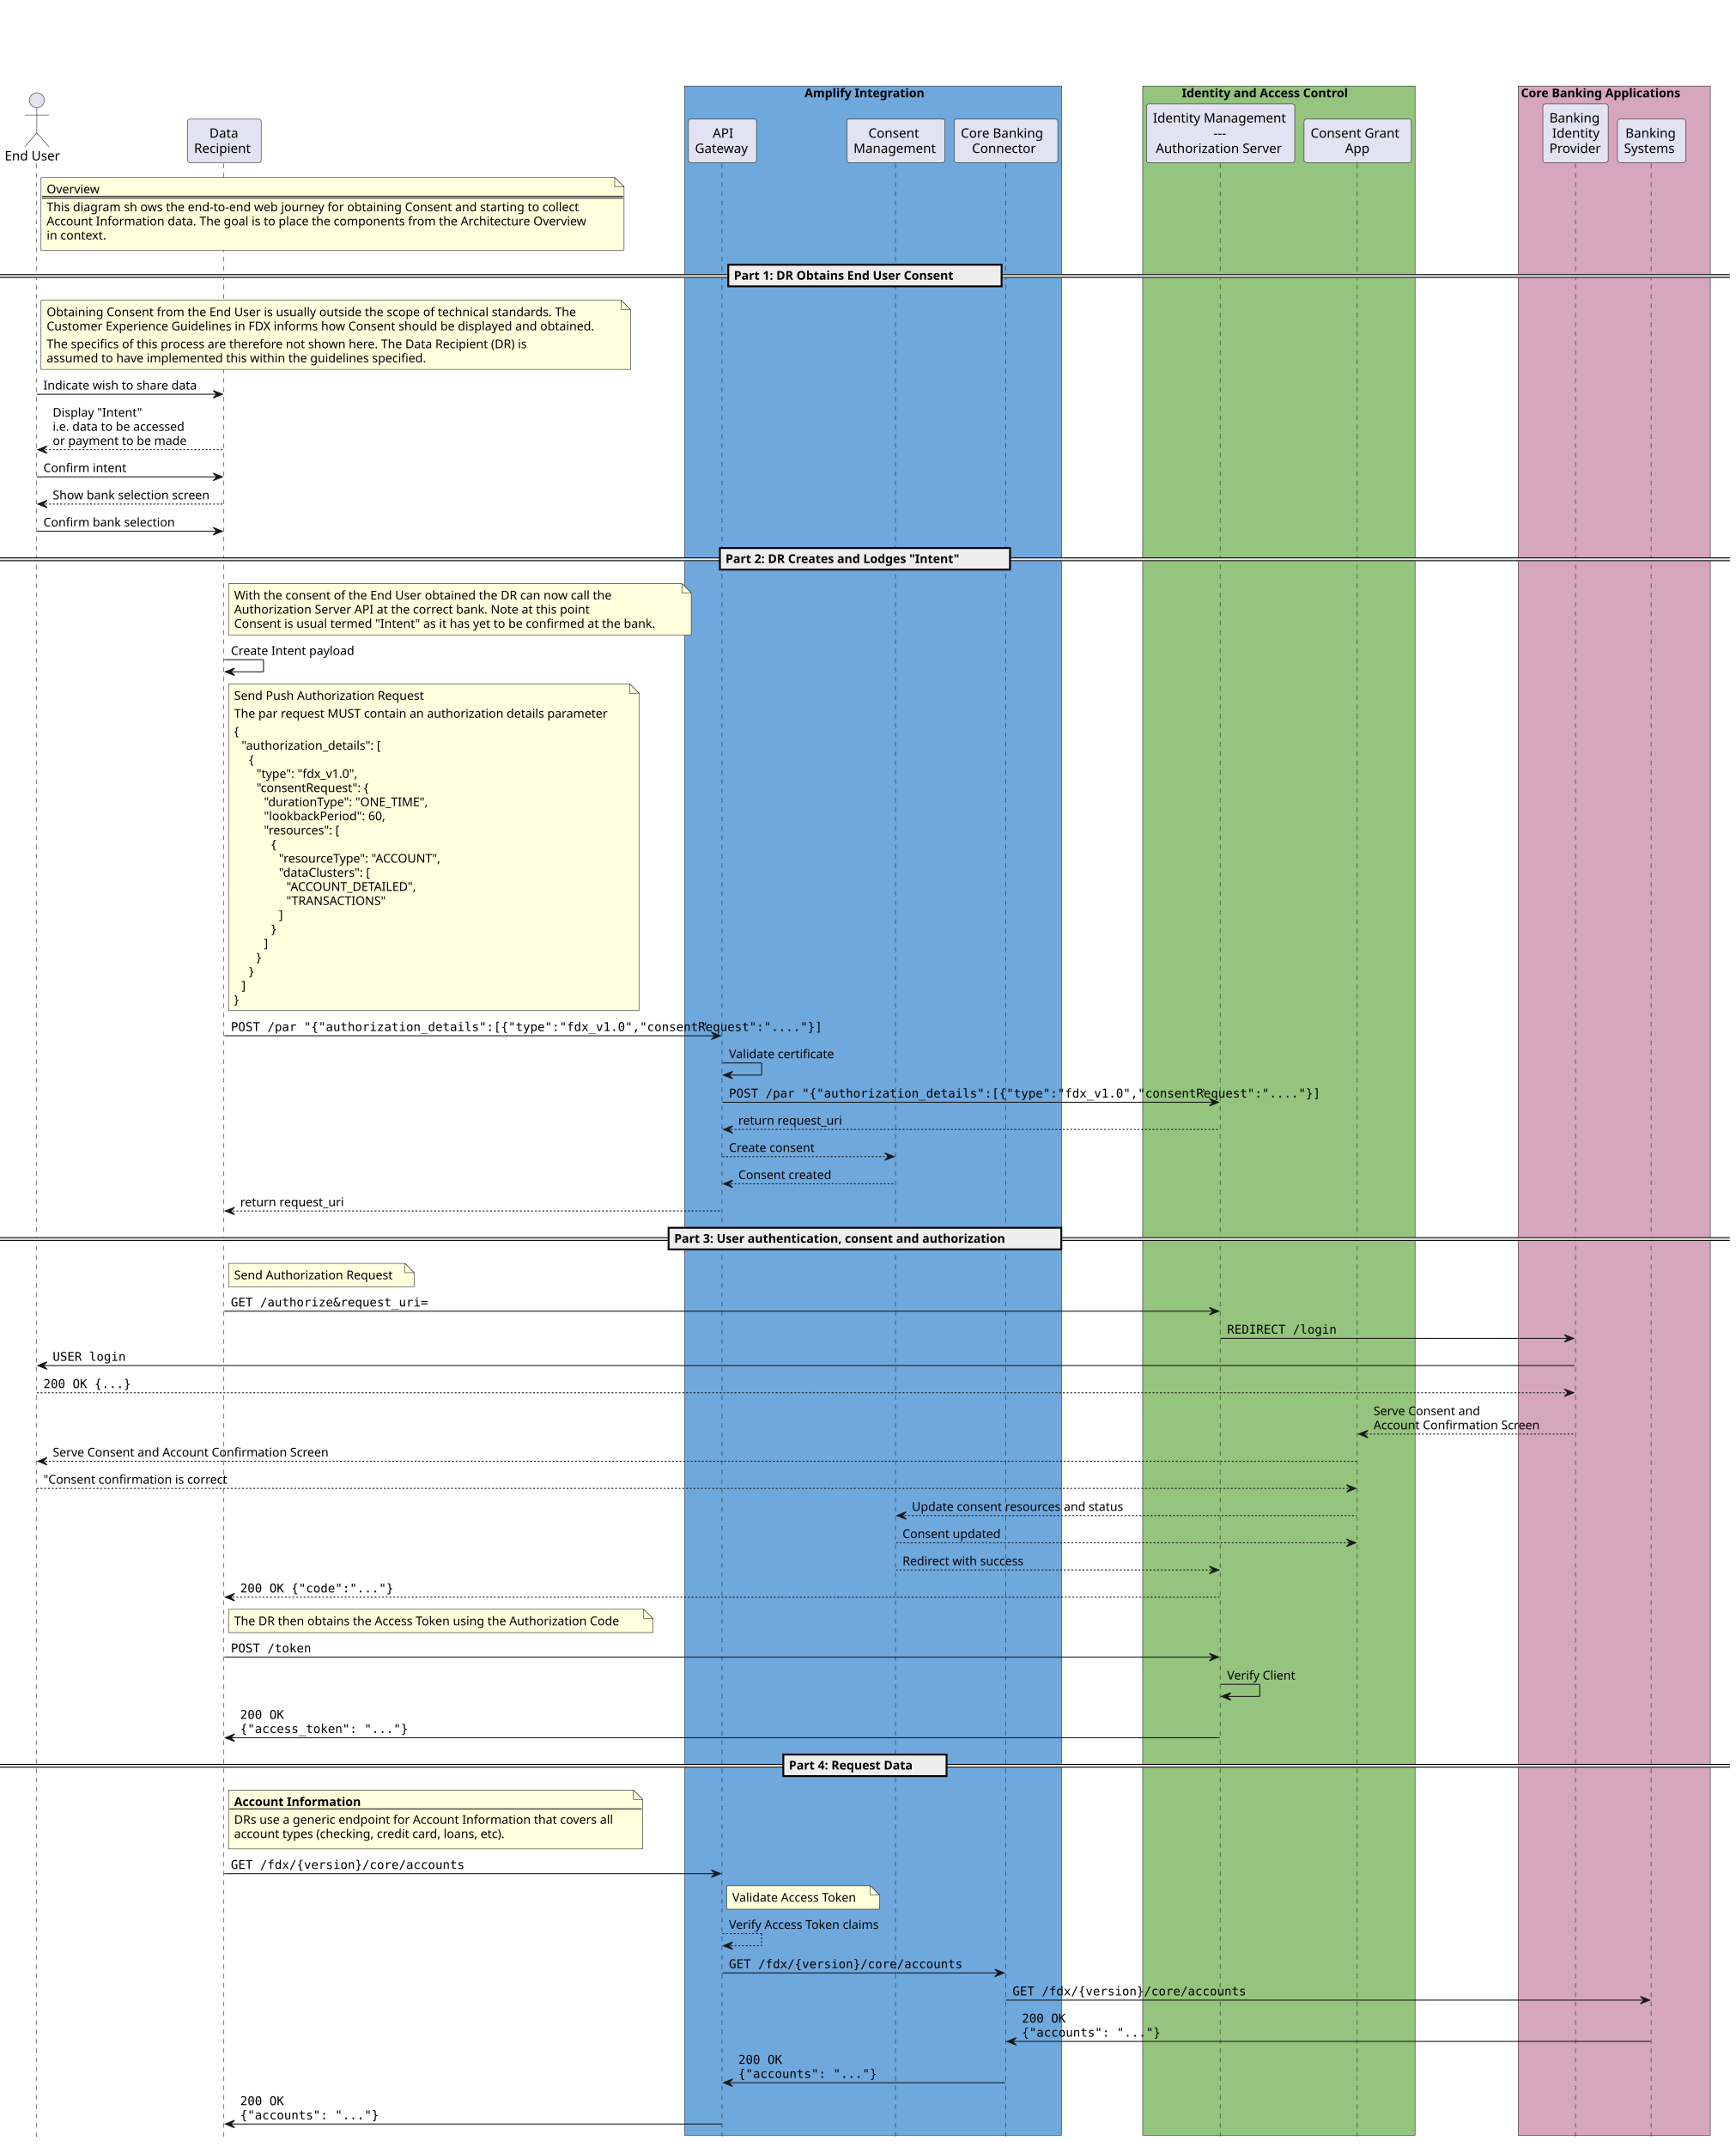
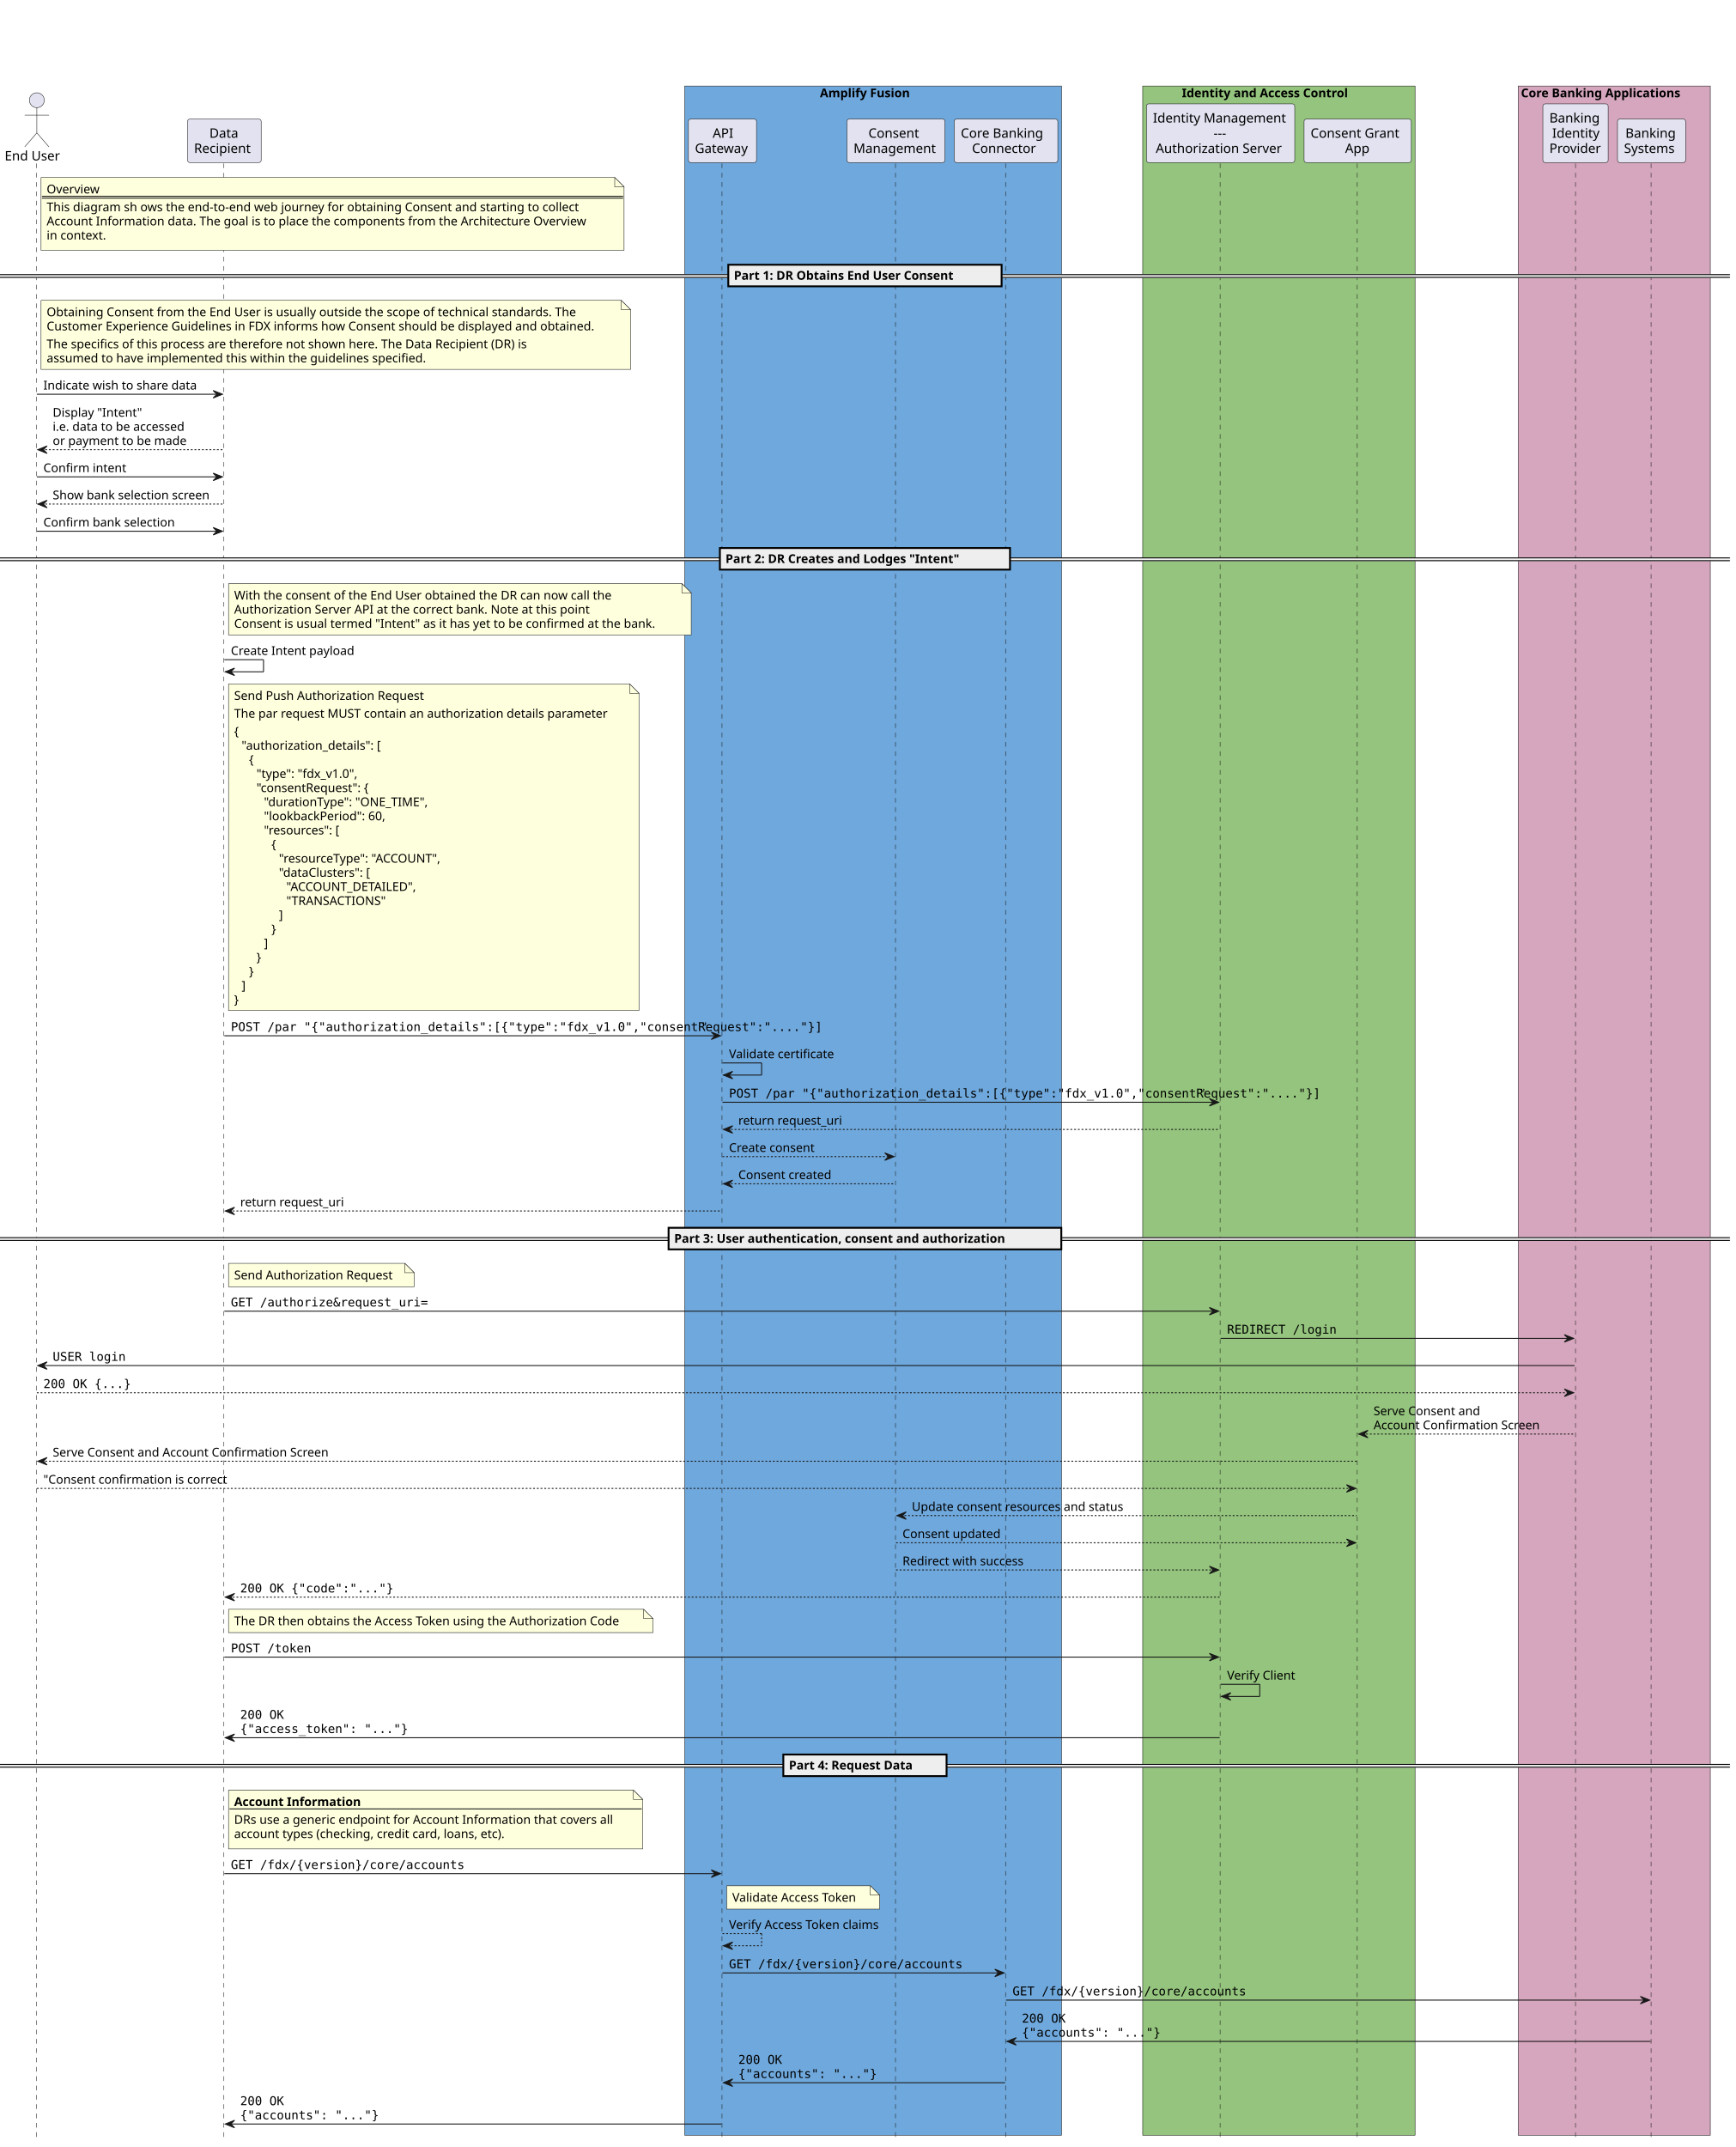
<svg xmlns="http://www.w3.org/2000/svg" contentStyleType="text/css" height="2301px" preserveAspectRatio="none" style="width:1861px;height:2301px;background:#FFFFFF;" version="1.1" viewBox="0 0 1861 2301" width="1861px" zoomAndPan="magnify">
  <defs />
  <g>
    <text fill="#000000" font-family="sans-serif" font-size="14" font-weight="bold" lengthAdjust="spacing" textLength="5" x="924.25" y="27.995"> </text>
    <text fill="#000000" font-family="sans-serif" font-size="14" font-weight="bold" lengthAdjust="spacing" textLength="5" x="924.25" y="44.292"> </text>
    <text fill="#000000" font-family="sans-serif" font-size="14" font-weight="bold" lengthAdjust="spacing" textLength="5" x="924.25" y="60.589"> </text>
    <text fill="#000000" font-family="sans-serif" font-size="14" font-weight="bold" lengthAdjust="spacing" textLength="5" x="924.25" y="76.886"> </text>
    <rect fill="#6FA8DC" height="2196.18" style="stroke:#181818;stroke-width:0.5;" width="404" x="734" y="92.188" />
-     <text fill="#000000" font-family="sans-serif" font-size="13" font-weight="bold" lengthAdjust="spacing" textLength="142" x="862.5" y="104.254">Amplify Integration</text>
+     <text fill="#000000" font-family="sans-serif" font-size="13" font-weight="bold" lengthAdjust="spacing" textLength="109" x="879" y="104.254">Amplify Fusion</text>
    <rect fill="#94C47D" height="2196.18" style="stroke:#181818;stroke-width:0.5;" width="292" x="1225" y="92.188" />
    <text fill="#000000" font-family="sans-serif" font-size="13" font-weight="bold" lengthAdjust="spacing" textLength="203" x="1267" y="104.254">Identity and Access Control</text>
    <rect fill="#D5A6BD" height="2196.18" style="stroke:#181818;stroke-width:0.5;" width="206" x="1627.5" y="92.188" />
    <text fill="#000000" font-family="sans-serif" font-size="13" font-weight="bold" lengthAdjust="spacing" textLength="195" x="1630.5" y="104.254">Core Banking Applications</text>
    <line style="stroke:#181818;stroke-width:0.5;stroke-dasharray:5.0,5.0;" x1="39" x2="39" y1="175.211" y2="2294.367" />
    <line style="stroke:#181818;stroke-width:0.5;stroke-dasharray:5.0,5.0;" x1="240" x2="240" y1="175.211" y2="2294.367" />
    <line style="stroke:#181818;stroke-width:0.5;stroke-dasharray:5.0,5.0;" x1="774" x2="774" y1="175.211" y2="2294.367" />
    <line style="stroke:#181818;stroke-width:0.5;stroke-dasharray:5.0,5.0;" x1="960" x2="960" y1="175.211" y2="2294.367" />
    <line style="stroke:#181818;stroke-width:0.5;stroke-dasharray:5.0,5.0;" x1="1078" x2="1078" y1="175.211" y2="2294.367" />
    <line style="stroke:#181818;stroke-width:0.5;stroke-dasharray:5.0,5.0;" x1="1308" x2="1308" y1="175.211" y2="2294.367" />
    <line style="stroke:#181818;stroke-width:0.5;stroke-dasharray:5.0,5.0;" x1="1455" x2="1455" y1="175.211" y2="2294.367" />
    <line style="stroke:#181818;stroke-width:0.5;stroke-dasharray:5.0,5.0;" x1="1689" x2="1689" y1="175.211" y2="2294.367" />
    <line style="stroke:#181818;stroke-width:0.5;stroke-dasharray:5.0,5.0;" x1="1770" x2="1770" y1="175.211" y2="2294.367" />
    <text fill="#000000" font-family="sans-serif" font-size="14" lengthAdjust="spacing" textLength="63" x="5" y="171.909">End User</text>
    <ellipse cx="39.5" cy="107.414" fill="#E2E2F0" rx="8" ry="8" style="stroke:#181818;stroke-width:0.5;" />
    <path d="M39.5,115.414 L39.5,142.414 M26.5,123.414 L52.5,123.414 M39.5,142.414 L26.5,157.414 M39.5,142.414 L52.5,157.414 " fill="none" style="stroke:#181818;stroke-width:0.5;" />
    <rect fill="#E2E2F0" height="46.594" rx="2.5" ry="2.5" style="stroke:#181818;stroke-width:0.5;" width="79" x="201" y="127.617" />
    <text fill="#000000" font-family="sans-serif" font-size="14" lengthAdjust="spacing" textLength="32" x="224.5" y="147.612">Data</text>
    <text fill="#000000" font-family="sans-serif" font-size="14" lengthAdjust="spacing" textLength="65" x="208" y="163.909">Recipient</text>
    <rect fill="#E2E2F0" height="46.594" rx="2.5" ry="2.5" style="stroke:#181818;stroke-width:0.5;" width="73" x="738" y="127.617" />
    <text fill="#000000" font-family="sans-serif" font-size="14" lengthAdjust="spacing" textLength="21" x="764" y="147.612">API</text>
    <text fill="#000000" font-family="sans-serif" font-size="14" lengthAdjust="spacing" textLength="59" x="745" y="163.909">Gateway</text>
    <rect fill="#E2E2F0" height="46.594" rx="2.5" ry="2.5" style="stroke:#181818;stroke-width:0.5;" width="105" x="908" y="127.617" />
    <text fill="#000000" font-family="sans-serif" font-size="14" lengthAdjust="spacing" textLength="59" x="931" y="147.612">Consent</text>
    <text fill="#000000" font-family="sans-serif" font-size="14" lengthAdjust="spacing" textLength="91" x="915" y="163.909">Management</text>
    <rect fill="#E2E2F0" height="46.594" rx="2.5" ry="2.5" style="stroke:#181818;stroke-width:0.5;" width="111" x="1023" y="127.617" />
    <text fill="#000000" font-family="sans-serif" font-size="14" lengthAdjust="spacing" textLength="93" x="1030" y="147.612">Core Banking</text>
    <text fill="#000000" font-family="sans-serif" font-size="14" lengthAdjust="spacing" textLength="73" x="1042" y="163.909">Connector</text>
    <rect fill="#E2E2F0" height="62.891" rx="2.5" ry="2.5" style="stroke:#181818;stroke-width:0.5;" width="159" x="1229" y="111.32" />
    <text fill="#000000" font-family="sans-serif" font-size="14" lengthAdjust="spacing" textLength="145" x="1236" y="131.315">Identity Management</text>
    <text fill="#000000" font-family="sans-serif" font-size="14" lengthAdjust="spacing" textLength="15" x="1301" y="147.612">---</text>
    <text fill="#000000" font-family="sans-serif" font-size="14" lengthAdjust="spacing" textLength="139" x="1239" y="163.909">Authorization Server</text>
    <rect fill="#E2E2F0" height="46.594" rx="2.5" ry="2.5" style="stroke:#181818;stroke-width:0.5;" width="115" x="1398" y="127.617" />
    <text fill="#000000" font-family="sans-serif" font-size="14" lengthAdjust="spacing" textLength="101" x="1405" y="147.612">Consent Grant</text>
    <text fill="#000000" font-family="sans-serif" font-size="14" lengthAdjust="spacing" textLength="27" x="1442" y="163.909">App</text>
    <rect fill="#E2E2F0" height="62.891" rx="2.5" ry="2.5" style="stroke:#181818;stroke-width:0.5;" width="70" x="1654" y="111.32" />
    <text fill="#000000" font-family="sans-serif" font-size="14" lengthAdjust="spacing" textLength="56" x="1661" y="131.315">Banking</text>
    <text fill="#000000" font-family="sans-serif" font-size="14" lengthAdjust="spacing" textLength="50" x="1664" y="147.612">Identity</text>
    <text fill="#000000" font-family="sans-serif" font-size="14" lengthAdjust="spacing" textLength="56" x="1661" y="163.909">Provider</text>
    <rect fill="#E2E2F0" height="46.594" rx="2.5" ry="2.5" style="stroke:#181818;stroke-width:0.5;" width="73" x="1734" y="127.617" />
    <text fill="#000000" font-family="sans-serif" font-size="14" lengthAdjust="spacing" textLength="56" x="1742.5" y="147.612">Banking</text>
    <text fill="#000000" font-family="sans-serif" font-size="14" lengthAdjust="spacing" textLength="59" x="1741" y="163.909">Systems</text>
    <path d="M44,190.211 L44,268.211 L669,268.211 L669,200.211 L659,190.211 L44,190.211 " fill="#FEFFDD" style="stroke:#181818;stroke-width:0.5;" />
    <path d="M659,190.211 L659,200.211 L669,200.211 L659,190.211 " fill="#FEFFDD" style="stroke:#181818;stroke-width:0.5;" />
    <text fill="#000000" font-family="sans-serif" font-size="13" lengthAdjust="spacing" textLength="57" x="50" y="207.278">Overview</text>
    <line style="stroke:#181818;stroke-width:1.0;" x1="45" x2="668" y1="210.344" y2="210.344" />
    <line style="stroke:#181818;stroke-width:1.0;" x1="45" x2="668" y1="212.344" y2="212.344" />
    <text fill="#000000" font-family="sans-serif" font-size="13" lengthAdjust="spacing" textLength="593" x="50" y="226.411">This diagram sh ows the end-to-end web journey for obtaining Consent and starting to collect</text>
    <text fill="#000000" font-family="sans-serif" font-size="13" lengthAdjust="spacing" textLength="604" x="50" y="241.543">Account Information data. The goal is to place the components from the Architecture Overview</text>
    <text fill="#000000" font-family="sans-serif" font-size="13" lengthAdjust="spacing" textLength="67" x="50" y="256.676">in context.</text>
    <rect fill="#EEEEEE" height="3" style="stroke:#EEEEEE;stroke-width:1.0;" width="1854.5" x="0" y="294.309" />
    <line style="stroke:#000000;stroke-width:1.0;" x1="0" x2="1854.5" y1="294.309" y2="294.309" />
    <line style="stroke:#000000;stroke-width:1.0;" x1="0" x2="1854.5" y1="297.309" y2="297.309" />
    <rect fill="#EEEEEE" height="23.133" style="stroke:#000000;stroke-width:2.0;" width="293" x="780.75" y="283.742" />
    <text fill="#000000" font-family="sans-serif" font-size="13" font-weight="bold" lengthAdjust="spacing" textLength="274" x="786.75" y="299.809">Part 1: DR Obtains End User Consent</text>
    <path d="M44,321.875 L44,395.875 L676,395.875 L676,331.875 L666,321.875 L44,321.875 " fill="#FEFFDD" style="stroke:#181818;stroke-width:0.5;" />
    <path d="M666,321.875 L666,331.875 L676,331.875 L666,321.875 " fill="#FEFFDD" style="stroke:#181818;stroke-width:0.5;" />
    <text fill="#000000" font-family="sans-serif" font-size="13" lengthAdjust="spacing" textLength="595" x="50" y="338.942">Obtaining Consent from the End User is usually outside the scope of technical standards. The</text>
    <text fill="#000000" font-family="sans-serif" font-size="13" lengthAdjust="spacing" textLength="611" x="50" y="354.075">Customer Experience Guidelines in FDX informs how Consent should be displayed and obtained.</text>
    <line style="stroke:#000000;stroke-width:0.5;" x1="50" x2="50" y1="359.141" y2="359.141" />
    <line style="stroke:#000000;stroke-width:0.5;" x1="50" x2="50" y1="359.141" y2="359.141" />
    <line style="stroke:#000000;stroke-width:0.5;" x1="50" x2="50" y1="359.141" y2="359.141" />
    <text fill="#000000" font-family="sans-serif" font-size="13" lengthAdjust="spacing" textLength="542" x="50" y="373.207">The specifics of this process are therefore not shown here. The Data Recipient (DR) is</text>
    <text fill="#000000" font-family="sans-serif" font-size="13" lengthAdjust="spacing" textLength="424" x="50" y="388.34">assumed to have implemented this within the guidelines specified.</text>
    <polygon fill="#181818" points="228.5,418.539,238.5,422.539,228.5,426.539,232.5,422.539" style="stroke:#181818;stroke-width:1.0;" />
    <line style="stroke:#181818;stroke-width:1.0;" x1="39.5" x2="234.5" y1="422.539" y2="422.539" />
    <text fill="#000000" font-family="sans-serif" font-size="13" lengthAdjust="spacing" textLength="171" x="46.5" y="417.473">Indicate wish to share data</text>
    <polygon fill="#181818" points="50.5,477.938,40.5,481.938,50.5,485.938,46.5,481.938" style="stroke:#181818;stroke-width:1.0;" />
    <line style="stroke:#181818;stroke-width:1.0;stroke-dasharray:2.0,2.0;" x1="44.5" x2="239.5" y1="481.938" y2="481.938" />
    <text fill="#000000" font-family="sans-serif" font-size="13" lengthAdjust="spacing" textLength="97" x="56.5" y="446.606">Display "Intent"</text>
    <text fill="#000000" font-family="sans-serif" font-size="13" lengthAdjust="spacing" textLength="153" x="56.5" y="461.739">i.e. data to be accessed</text>
    <text fill="#000000" font-family="sans-serif" font-size="13" lengthAdjust="spacing" textLength="152" x="56.5" y="476.872">or payment to be made</text>
    <polygon fill="#181818" points="228.5,507.07,238.5,511.07,228.5,515.07,232.5,511.07" style="stroke:#181818;stroke-width:1.0;" />
    <line style="stroke:#181818;stroke-width:1.0;" x1="39.5" x2="234.5" y1="511.07" y2="511.07" />
    <text fill="#000000" font-family="sans-serif" font-size="13" lengthAdjust="spacing" textLength="91" x="46.5" y="506.004">Confirm intent</text>
    <polygon fill="#181818" points="50.5,536.203,40.5,540.203,50.5,544.203,46.5,540.203" style="stroke:#181818;stroke-width:1.0;" />
    <line style="stroke:#181818;stroke-width:1.0;stroke-dasharray:2.0,2.0;" x1="44.5" x2="239.5" y1="540.203" y2="540.203" />
    <text fill="#000000" font-family="sans-serif" font-size="13" lengthAdjust="spacing" textLength="177" x="56.5" y="535.137">Show bank selection screen</text>
    <polygon fill="#181818" points="228.5,565.336,238.5,569.336,228.5,573.336,232.5,569.336" style="stroke:#181818;stroke-width:1.0;" />
    <line style="stroke:#181818;stroke-width:1.0;" x1="39.5" x2="234.5" y1="569.336" y2="569.336" />
    <text fill="#000000" font-family="sans-serif" font-size="13" lengthAdjust="spacing" textLength="146" x="46.5" y="564.27">Confirm bank selection</text>
    <rect fill="#EEEEEE" height="3" style="stroke:#EEEEEE;stroke-width:1.0;" width="1854.5" x="0" y="597.902" />
    <line style="stroke:#000000;stroke-width:1.0;" x1="0" x2="1854.5" y1="597.902" y2="597.902" />
    <line style="stroke:#000000;stroke-width:1.0;" x1="0" x2="1854.5" y1="600.902" y2="600.902" />
    <rect fill="#EEEEEE" height="23.133" style="stroke:#000000;stroke-width:2.0;" width="311" x="771.75" y="587.336" />
    <text fill="#000000" font-family="sans-serif" font-size="13" font-weight="bold" lengthAdjust="spacing" textLength="292" x="777.75" y="603.403">Part 2: DR Creates and Lodges "Intent"</text>
    <path d="M245,625.469 L245,680.469 L741,680.469 L741,635.469 L731,625.469 L245,625.469 " fill="#FEFFDD" style="stroke:#181818;stroke-width:0.5;" />
    <path d="M731,625.469 L731,635.469 L741,635.469 L731,625.469 " fill="#FEFFDD" style="stroke:#181818;stroke-width:0.5;" />
    <text fill="#000000" font-family="sans-serif" font-size="13" lengthAdjust="spacing" textLength="423" x="251" y="642.536">With the consent of the End User obtained the DR can now call the</text>
    <text fill="#000000" font-family="sans-serif" font-size="13" lengthAdjust="spacing" textLength="400" x="251" y="657.668">Authorization Server API at the correct bank. Note at this point</text>
    <text fill="#000000" font-family="sans-serif" font-size="13" lengthAdjust="spacing" textLength="475" x="251" y="672.801">Consent is usual termed "Intent" as it has yet to be confirmed at the bank.</text>
    <line style="stroke:#181818;stroke-width:1.0;" x1="240.5" x2="282.5" y1="707" y2="707" />
    <line style="stroke:#181818;stroke-width:1.0;" x1="282.5" x2="282.5" y1="707" y2="720" />
    <line style="stroke:#181818;stroke-width:1.0;" x1="241.5" x2="282.5" y1="720" y2="720" />
    <polygon fill="#181818" points="251.5,716,241.5,720,251.5,724,247.5,720" style="stroke:#181818;stroke-width:1.0;" />
    <text fill="#000000" font-family="sans-serif" font-size="13" lengthAdjust="spacing" textLength="138" x="247.5" y="701.934">Create Intent payload</text>
    <path d="M245,733 L245,1083 L685,1083 L685,743 L675,733 L245,733 " fill="#FEFFDD" style="stroke:#181818;stroke-width:0.5;" />
    <path d="M675,733 L675,743 L685,743 L675,733 " fill="#FEFFDD" style="stroke:#181818;stroke-width:0.5;" />
    <text fill="#000000" font-family="sans-serif" font-size="13" lengthAdjust="spacing" textLength="213" x="251" y="750.067">Send Push Authorization Request</text>
    <line style="stroke:#000000;stroke-width:0.5;" x1="251" x2="251" y1="755.133" y2="755.133" />
    <line style="stroke:#000000;stroke-width:0.5;" x1="251" x2="251" y1="755.133" y2="755.133" />
    <line style="stroke:#000000;stroke-width:0.5;" x1="251" x2="251" y1="755.133" y2="755.133" />
    <text fill="#000000" font-family="sans-serif" font-size="13" lengthAdjust="spacing" textLength="419" x="251" y="769.2">The par request MUST contain an authorization details parameter</text>
    <line style="stroke:#000000;stroke-width:0.5;" x1="251" x2="251" y1="774.266" y2="774.266" />
    <line style="stroke:#000000;stroke-width:0.5;" x1="251" x2="251" y1="774.266" y2="774.266" />
    <line style="stroke:#000000;stroke-width:0.5;" x1="251" x2="251" y1="774.266" y2="774.266" />
    <text fill="#000000" font-family="sans-serif" font-size="13" lengthAdjust="spacing" textLength="8" x="251" y="788.332">{</text>
    <text fill="#000000" font-family="sans-serif" font-size="13" lengthAdjust="spacing" textLength="156" x="259" y="803.465">"authorization_details": [</text>
    <text fill="#000000" font-family="sans-serif" font-size="13" lengthAdjust="spacing" textLength="8" x="267" y="818.598">{</text>
    <text fill="#000000" font-family="sans-serif" font-size="13" lengthAdjust="spacing" textLength="113" x="275" y="833.731">"type": "fdx_v1.0",</text>
    <text fill="#000000" font-family="sans-serif" font-size="13" lengthAdjust="spacing" textLength="129" x="275" y="848.864">"consentRequest": {</text>
    <text fill="#000000" font-family="sans-serif" font-size="13" lengthAdjust="spacing" textLength="179" x="283" y="863.997">"durationType": "ONE_TIME",</text>
    <text fill="#000000" font-family="sans-serif" font-size="13" lengthAdjust="spacing" textLength="134" x="283" y="879.129">"lookbackPeriod": 60,</text>
    <text fill="#000000" font-family="sans-serif" font-size="13" lengthAdjust="spacing" textLength="86" x="283" y="894.262">"resources": [</text>
    <text fill="#000000" font-family="sans-serif" font-size="13" lengthAdjust="spacing" textLength="8" x="291" y="909.395">{</text>
    <text fill="#000000" font-family="sans-serif" font-size="13" lengthAdjust="spacing" textLength="182" x="299" y="924.528">"resourceType": "ACCOUNT",</text>
    <text fill="#000000" font-family="sans-serif" font-size="13" lengthAdjust="spacing" textLength="104" x="299" y="939.661">"dataClusters": [</text>
    <text fill="#000000" font-family="sans-serif" font-size="13" lengthAdjust="spacing" textLength="147" x="307" y="954.793">"ACCOUNT_DETAILED",</text>
    <text fill="#000000" font-family="sans-serif" font-size="13" lengthAdjust="spacing" textLength="110" x="307" y="969.926">"TRANSACTIONS"</text>
    <text fill="#000000" font-family="sans-serif" font-size="13" lengthAdjust="spacing" textLength="5" x="299" y="985.059">]</text>
    <text fill="#000000" font-family="sans-serif" font-size="13" lengthAdjust="spacing" textLength="8" x="291" y="1000.192">}</text>
    <text fill="#000000" font-family="sans-serif" font-size="13" lengthAdjust="spacing" textLength="5" x="283" y="1015.325">]</text>
    <text fill="#000000" font-family="sans-serif" font-size="13" lengthAdjust="spacing" textLength="8" x="275" y="1030.457">}</text>
    <text fill="#000000" font-family="sans-serif" font-size="13" lengthAdjust="spacing" textLength="8" x="267" y="1045.59">}</text>
    <text fill="#000000" font-family="sans-serif" font-size="13" lengthAdjust="spacing" textLength="5" x="259" y="1060.723">]</text>
    <text fill="#000000" font-family="sans-serif" font-size="13" lengthAdjust="spacing" textLength="8" x="251" y="1075.856">}</text>
    <polygon fill="#181818" points="762.5,1106.055,772.5,1110.055,762.5,1114.055,766.5,1110.055" style="stroke:#181818;stroke-width:1.0;" />
    <line style="stroke:#181818;stroke-width:1.0;" x1="240.5" x2="768.5" y1="1110.055" y2="1110.055" />
    <text fill="#000000" font-family="monospace" font-size="13" lengthAdjust="spacing" textLength="505" x="247.5" y="1104.989">POST /par "{"authorization_details":[{"type":"fdx_v1.0","consentRequest":"...."}]</text>
    <text fill="#000000" font-family="sans-serif" font-size="13" lengthAdjust="spacing" textLength="5" x="752.5" y="1104.989">"</text>
    <line style="stroke:#181818;stroke-width:1.0;" x1="774.5" x2="816.5" y1="1139.188" y2="1139.188" />
    <line style="stroke:#181818;stroke-width:1.0;" x1="816.5" x2="816.5" y1="1139.188" y2="1152.188" />
    <line style="stroke:#181818;stroke-width:1.0;" x1="775.5" x2="816.5" y1="1152.188" y2="1152.188" />
    <polygon fill="#181818" points="785.5,1148.188,775.5,1152.188,785.5,1156.188,781.5,1152.188" style="stroke:#181818;stroke-width:1.0;" />
    <text fill="#000000" font-family="sans-serif" font-size="13" lengthAdjust="spacing" textLength="119" x="781.5" y="1134.122">Validate certificate</text>
    <polygon fill="#181818" points="1296.5,1177.32,1306.5,1181.32,1296.5,1185.32,1300.5,1181.32" style="stroke:#181818;stroke-width:1.0;" />
    <line style="stroke:#181818;stroke-width:1.0;" x1="774.5" x2="1302.5" y1="1181.32" y2="1181.32" />
    <text fill="#000000" font-family="monospace" font-size="13" lengthAdjust="spacing" textLength="505" x="781.5" y="1176.254">POST /par "{"authorization_details":[{"type":"fdx_v1.0","consentRequest":"...."}]</text>
    <text fill="#000000" font-family="sans-serif" font-size="13" lengthAdjust="spacing" textLength="5" x="1286.5" y="1176.254">"</text>
    <polygon fill="#181818" points="785.5,1206.453,775.5,1210.453,785.5,1214.453,781.5,1210.453" style="stroke:#181818;stroke-width:1.0;" />
    <line style="stroke:#181818;stroke-width:1.0;stroke-dasharray:2.0,2.0;" x1="779.5" x2="1307.5" y1="1210.453" y2="1210.453" />
    <text fill="#000000" font-family="sans-serif" font-size="13" lengthAdjust="spacing" textLength="115" x="791.5" y="1205.387">return request_uri</text>
    <polygon fill="#181818" points="948.5,1235.586,958.5,1239.586,948.5,1243.586,952.5,1239.586" style="stroke:#181818;stroke-width:1.0;" />
    <line style="stroke:#181818;stroke-width:1.0;stroke-dasharray:2.0,2.0;" x1="774.5" x2="954.5" y1="1239.586" y2="1239.586" />
    <text fill="#000000" font-family="sans-serif" font-size="13" lengthAdjust="spacing" textLength="98" x="781.5" y="1234.52">Create consent</text>
    <polygon fill="#181818" points="785.5,1264.719,775.5,1268.719,785.5,1272.719,781.5,1268.719" style="stroke:#181818;stroke-width:1.0;" />
    <line style="stroke:#181818;stroke-width:1.0;stroke-dasharray:2.0,2.0;" x1="779.5" x2="959.5" y1="1268.719" y2="1268.719" />
    <text fill="#000000" font-family="sans-serif" font-size="13" lengthAdjust="spacing" textLength="106" x="791.5" y="1263.653">Consent created</text>
    <polygon fill="#181818" points="251.5,1293.852,241.5,1297.852,251.5,1301.852,247.5,1297.852" style="stroke:#181818;stroke-width:1.0;" />
    <line style="stroke:#181818;stroke-width:1.0;stroke-dasharray:2.0,2.0;" x1="245.5" x2="773.5" y1="1297.852" y2="1297.852" />
    <text fill="#000000" font-family="sans-serif" font-size="13" lengthAdjust="spacing" textLength="115" x="257.5" y="1292.786">return request_uri</text>
    <rect fill="#EEEEEE" height="3" style="stroke:#EEEEEE;stroke-width:1.0;" width="1854.5" x="0" y="1326.418" />
    <line style="stroke:#000000;stroke-width:1.0;" x1="0" x2="1854.5" y1="1326.418" y2="1326.418" />
    <line style="stroke:#000000;stroke-width:1.0;" x1="0" x2="1854.5" y1="1329.418" y2="1329.418" />
    <rect fill="#EEEEEE" height="23.133" style="stroke:#000000;stroke-width:2.0;" width="421" x="716.75" y="1315.852" />
    <text fill="#000000" font-family="sans-serif" font-size="13" font-weight="bold" lengthAdjust="spacing" textLength="402" x="722.75" y="1331.918">Part 3: User authentication, consent and authorization</text>
    <path d="M245,1353.984 L245,1378.984 L444,1378.984 L444,1363.984 L434,1353.984 L245,1353.984 " fill="#FEFFDD" style="stroke:#181818;stroke-width:0.5;" />
    <path d="M434,1353.984 L434,1363.984 L444,1363.984 L434,1353.984 " fill="#FEFFDD" style="stroke:#181818;stroke-width:0.5;" />
    <text fill="#000000" font-family="sans-serif" font-size="13" lengthAdjust="spacing" textLength="178" x="251" y="1371.051">Send Authorization Request</text>
    <polygon fill="#181818" points="1296.5,1401.25,1306.5,1405.25,1296.5,1409.25,1300.5,1405.25" style="stroke:#181818;stroke-width:1.0;" />
    <line style="stroke:#181818;stroke-width:1.0;" x1="240.5" x2="1302.5" y1="1405.25" y2="1405.25" />
    <text fill="#000000" font-family="monospace" font-size="13" lengthAdjust="spacing" textLength="187" x="247.5" y="1400.184">GET /authorize&amp;request_uri=</text>
    <polygon fill="#181818" points="1677,1430.383,1687,1434.383,1677,1438.383,1681,1434.383" style="stroke:#181818;stroke-width:1.0;" />
    <line style="stroke:#181818;stroke-width:1.0;" x1="1308.5" x2="1683" y1="1434.383" y2="1434.383" />
    <text fill="#000000" font-family="monospace" font-size="13" lengthAdjust="spacing" textLength="99" x="1315.5" y="1429.317">REDIRECT /login</text>
    <polygon fill="#181818" points="50.5,1459.516,40.5,1463.516,50.5,1467.516,46.5,1463.516" style="stroke:#181818;stroke-width:1.0;" />
    <line style="stroke:#181818;stroke-width:1.0;" x1="44.5" x2="1688" y1="1463.516" y2="1463.516" />
    <text fill="#000000" font-family="monospace" font-size="13" lengthAdjust="spacing" textLength="69" x="56.5" y="1458.45">USER login</text>
    <polygon fill="#181818" points="1677,1488.648,1687,1492.648,1677,1496.648,1681,1492.648" style="stroke:#181818;stroke-width:1.0;" />
    <line style="stroke:#181818;stroke-width:1.0;stroke-dasharray:2.0,2.0;" x1="39.5" x2="1683" y1="1492.648" y2="1492.648" />
    <text fill="#000000" font-family="monospace" font-size="13" lengthAdjust="spacing" textLength="78" x="46.5" y="1487.582">200 OK {...}</text>
    <polygon fill="#181818" points="1466.5,1532.914,1456.5,1536.914,1466.5,1540.914,1462.5,1536.914" style="stroke:#181818;stroke-width:1.0;" />
    <line style="stroke:#181818;stroke-width:1.0;stroke-dasharray:2.0,2.0;" x1="1460.5" x2="1688" y1="1536.914" y2="1536.914" />
    <text fill="#000000" font-family="sans-serif" font-size="13" lengthAdjust="spacing" textLength="122" x="1472.5" y="1516.715">Serve Consent and</text>
    <text fill="#000000" font-family="sans-serif" font-size="13" lengthAdjust="spacing" textLength="187" x="1472.5" y="1531.848">Account Confirmation Screen</text>
    <polygon fill="#181818" points="50.5,1562.047,40.5,1566.047,50.5,1570.047,46.5,1566.047" style="stroke:#181818;stroke-width:1.0;" />
    <line style="stroke:#181818;stroke-width:1.0;stroke-dasharray:2.0,2.0;" x1="44.5" x2="1454.5" y1="1566.047" y2="1566.047" />
    <text fill="#000000" font-family="sans-serif" font-size="13" lengthAdjust="spacing" textLength="313" x="56.5" y="1560.981">Serve Consent and Account Confirmation Screen</text>
    <polygon fill="#181818" points="1443.5,1591.18,1453.5,1595.18,1443.5,1599.18,1447.5,1595.18" style="stroke:#181818;stroke-width:1.0;" />
    <line style="stroke:#181818;stroke-width:1.0;stroke-dasharray:2.0,2.0;" x1="39.5" x2="1449.5" y1="1595.18" y2="1595.18" />
    <text fill="#000000" font-family="sans-serif" font-size="13" lengthAdjust="spacing" textLength="205" x="46.5" y="1590.114">"Consent confirmation is correct</text>
    <polygon fill="#181818" points="971.5,1620.312,961.5,1624.312,971.5,1628.312,967.5,1624.312" style="stroke:#181818;stroke-width:1.0;" />
    <line style="stroke:#181818;stroke-width:1.0;stroke-dasharray:2.0,2.0;" x1="965.5" x2="1454.5" y1="1624.312" y2="1624.312" />
    <text fill="#000000" font-family="sans-serif" font-size="13" lengthAdjust="spacing" textLength="241" x="977.5" y="1619.247">Update consent resources and status</text>
    <polygon fill="#181818" points="1443.5,1649.445,1453.5,1653.445,1443.5,1657.445,1447.5,1653.445" style="stroke:#181818;stroke-width:1.0;" />
    <line style="stroke:#181818;stroke-width:1.0;stroke-dasharray:2.0,2.0;" x1="960.5" x2="1449.5" y1="1653.445" y2="1653.445" />
    <text fill="#000000" font-family="sans-serif" font-size="13" lengthAdjust="spacing" textLength="110" x="967.5" y="1648.379">Consent updated</text>
    <polygon fill="#181818" points="1296.5,1678.578,1306.5,1682.578,1296.5,1686.578,1300.5,1682.578" style="stroke:#181818;stroke-width:1.0;" />
    <line style="stroke:#181818;stroke-width:1.0;stroke-dasharray:2.0,2.0;" x1="960.5" x2="1302.5" y1="1682.578" y2="1682.578" />
    <text fill="#000000" font-family="sans-serif" font-size="13" lengthAdjust="spacing" textLength="136" x="967.5" y="1677.512">Redirect with success</text>
    <polygon fill="#181818" points="251.5,1707.711,241.5,1711.711,251.5,1715.711,247.5,1711.711" style="stroke:#181818;stroke-width:1.0;" />
    <line style="stroke:#181818;stroke-width:1.0;stroke-dasharray:2.0,2.0;" x1="245.5" x2="1307.5" y1="1711.711" y2="1711.711" />
    <text fill="#000000" font-family="monospace" font-size="13" lengthAdjust="spacing" textLength="133" x="257.5" y="1706.645">200 OK {"code":"..."}</text>
    <path d="M245,1724.711 L245,1749.711 L700,1749.711 L700,1734.711 L690,1724.711 L245,1724.711 " fill="#FEFFDD" style="stroke:#181818;stroke-width:0.5;" />
    <path d="M690,1724.711 L690,1734.711 L700,1734.711 L690,1724.711 " fill="#FEFFDD" style="stroke:#181818;stroke-width:0.5;" />
    <text fill="#000000" font-family="sans-serif" font-size="13" lengthAdjust="spacing" textLength="434" x="251" y="1741.778">The DR then obtains the Access Token using the Authorization Code</text>
    <polygon fill="#181818" points="1296.5,1771.977,1306.5,1775.977,1296.5,1779.977,1300.5,1775.977" style="stroke:#181818;stroke-width:1.0;" />
    <line style="stroke:#181818;stroke-width:1.0;" x1="240.5" x2="1302.5" y1="1775.977" y2="1775.977" />
    <text fill="#000000" font-family="monospace" font-size="13" lengthAdjust="spacing" textLength="78" x="247.5" y="1770.911">POST /token</text>
    <line style="stroke:#181818;stroke-width:1.0;" x1="1308.5" x2="1350.5" y1="1805.109" y2="1805.109" />
    <line style="stroke:#181818;stroke-width:1.0;" x1="1350.5" x2="1350.5" y1="1805.109" y2="1818.109" />
    <line style="stroke:#181818;stroke-width:1.0;" x1="1309.5" x2="1350.5" y1="1818.109" y2="1818.109" />
    <polygon fill="#181818" points="1319.5,1814.109,1309.5,1818.109,1319.5,1822.109,1315.5,1818.109" style="stroke:#181818;stroke-width:1.0;" />
    <text fill="#000000" font-family="sans-serif" font-size="13" lengthAdjust="spacing" textLength="76" x="1315.5" y="1800.043">Verify Client</text>
    <polygon fill="#181818" points="251.5,1858.375,241.5,1862.375,251.5,1866.375,247.5,1862.375" style="stroke:#181818;stroke-width:1.0;" />
    <line style="stroke:#181818;stroke-width:1.0;" x1="245.5" x2="1307.5" y1="1862.375" y2="1862.375" />
    <text fill="#000000" font-family="monospace" font-size="13" lengthAdjust="spacing" textLength="46" x="257.5" y="1842.176">200 OK</text>
    <text fill="#000000" font-family="monospace" font-size="13" lengthAdjust="spacing" textLength="143" x="257.5" y="1857.309">{"access_token": "..."}</text>
    <rect fill="#EEEEEE" height="3" style="stroke:#EEEEEE;stroke-width:1.0;" width="1854.5" x="0" y="1890.941" />
    <line style="stroke:#000000;stroke-width:1.0;" x1="0" x2="1854.5" y1="1890.941" y2="1890.941" />
    <line style="stroke:#000000;stroke-width:1.0;" x1="0" x2="1854.5" y1="1893.941" y2="1893.941" />
    <rect fill="#EEEEEE" height="23.133" style="stroke:#000000;stroke-width:2.0;" width="175" x="839.75" y="1880.375" />
    <text fill="#000000" font-family="sans-serif" font-size="13" font-weight="bold" lengthAdjust="spacing" textLength="156" x="845.75" y="1896.442">Part 4: Request Data</text>
    <path d="M245,1918.508 L245,1981.508 L689,1981.508 L689,1928.508 L679,1918.508 L245,1918.508 " fill="#FEFFDD" style="stroke:#181818;stroke-width:0.5;" />
    <path d="M679,1918.508 L679,1928.508 L689,1928.508 L679,1918.508 " fill="#FEFFDD" style="stroke:#181818;stroke-width:0.5;" />
    <text fill="#000000" font-family="sans-serif" font-size="13" font-weight="bold" lengthAdjust="spacing" textLength="149" x="251" y="1935.575">Account Information</text>
    <line style="stroke:#181818;stroke-width:1.0;" x1="246" x2="688" y1="1938.641" y2="1938.641" />
    <text fill="#000000" font-family="sans-serif" font-size="13" lengthAdjust="spacing" textLength="423" x="251" y="1954.707">DRs use a generic endpoint for Account Information that covers all</text>
    <text fill="#000000" font-family="sans-serif" font-size="13" lengthAdjust="spacing" textLength="310" x="251" y="1969.84">account types (checking, credit card, loans, etc).</text>
    <polygon fill="#181818" points="762.5,2004.039,772.5,2008.039,762.5,2012.039,766.5,2008.039" style="stroke:#181818;stroke-width:1.0;" />
    <line style="stroke:#181818;stroke-width:1.0;" x1="240.5" x2="768.5" y1="2008.039" y2="2008.039" />
    <text fill="#000000" font-family="monospace" font-size="13" lengthAdjust="spacing" textLength="212" x="247.5" y="2002.973">GET /fdx/{version}/core/accounts</text>
    <path d="M779,2021.039 L779,2046.039 L943,2046.039 L943,2031.039 L933,2021.039 L779,2021.039 " fill="#FEFFDD" style="stroke:#181818;stroke-width:0.5;" />
    <path d="M933,2021.039 L933,2031.039 L943,2031.039 L933,2021.039 " fill="#FEFFDD" style="stroke:#181818;stroke-width:0.5;" />
    <text fill="#000000" font-family="sans-serif" font-size="13" lengthAdjust="spacing" textLength="143" x="785" y="2038.106">Validate Access Token</text>
    <line style="stroke:#181818;stroke-width:1.0;stroke-dasharray:2.0,2.0;" x1="774.5" x2="816.5" y1="2072.305" y2="2072.305" />
    <line style="stroke:#181818;stroke-width:1.0;stroke-dasharray:2.0,2.0;" x1="816.5" x2="816.5" y1="2072.305" y2="2085.305" />
    <line style="stroke:#181818;stroke-width:1.0;stroke-dasharray:2.0,2.0;" x1="775.5" x2="816.5" y1="2085.305" y2="2085.305" />
    <polygon fill="#181818" points="785.5,2081.305,775.5,2085.305,785.5,2089.305,781.5,2085.305" style="stroke:#181818;stroke-width:1.0;" />
    <text fill="#000000" font-family="sans-serif" font-size="13" lengthAdjust="spacing" textLength="172" x="781.5" y="2067.239">Verify Access Token claims</text>
    <polygon fill="#181818" points="1066.5,2110.438,1076.5,2114.438,1066.5,2118.438,1070.5,2114.438" style="stroke:#181818;stroke-width:1.0;" />
    <line style="stroke:#181818;stroke-width:1.0;" x1="774.5" x2="1072.5" y1="2114.438" y2="2114.438" />
    <text fill="#000000" font-family="monospace" font-size="13" lengthAdjust="spacing" textLength="212" x="781.5" y="2109.372">GET /fdx/{version}/core/accounts</text>
    <polygon fill="#181818" points="1758.5,2139.57,1768.5,2143.57,1758.5,2147.57,1762.5,2143.57" style="stroke:#181818;stroke-width:1.0;" />
    <line style="stroke:#181818;stroke-width:1.0;" x1="1078.5" x2="1764.5" y1="2143.57" y2="2143.57" />
    <text fill="#000000" font-family="monospace" font-size="13" lengthAdjust="spacing" textLength="212" x="1085.5" y="2138.504">GET /fdx/{version}/core/accounts</text>
    <polygon fill="#181818" points="1089.5,2183.836,1079.5,2187.836,1089.5,2191.836,1085.5,2187.836" style="stroke:#181818;stroke-width:1.0;" />
    <line style="stroke:#181818;stroke-width:1.0;" x1="1083.5" x2="1769.5" y1="2187.836" y2="2187.836" />
    <text fill="#000000" font-family="monospace" font-size="13" lengthAdjust="spacing" textLength="46" x="1095.5" y="2167.637">200 OK</text>
    <text fill="#000000" font-family="monospace" font-size="13" lengthAdjust="spacing" textLength="114" x="1095.5" y="2182.77">{"accounts": "..."}</text>
    <polygon fill="#181818" points="785.5,2228.102,775.5,2232.102,785.5,2236.102,781.5,2232.102" style="stroke:#181818;stroke-width:1.0;" />
    <line style="stroke:#181818;stroke-width:1.0;" x1="779.5" x2="1077.5" y1="2232.102" y2="2232.102" />
    <text fill="#000000" font-family="monospace" font-size="13" lengthAdjust="spacing" textLength="46" x="791.5" y="2211.903">200 OK</text>
    <text fill="#000000" font-family="monospace" font-size="13" lengthAdjust="spacing" textLength="114" x="791.5" y="2227.036">{"accounts": "..."}</text>
    <polygon fill="#181818" points="251.5,2272.367,241.5,2276.367,251.5,2280.367,247.5,2276.367" style="stroke:#181818;stroke-width:1.0;" />
    <line style="stroke:#181818;stroke-width:1.0;" x1="245.5" x2="773.5" y1="2276.367" y2="2276.367" />
    <text fill="#000000" font-family="monospace" font-size="13" lengthAdjust="spacing" textLength="46" x="257.5" y="2256.169">200 OK</text>
    <text fill="#000000" font-family="monospace" font-size="13" lengthAdjust="spacing" textLength="114" x="257.5" y="2271.301">{"accounts": "..."}</text>
  </g>
</svg>
